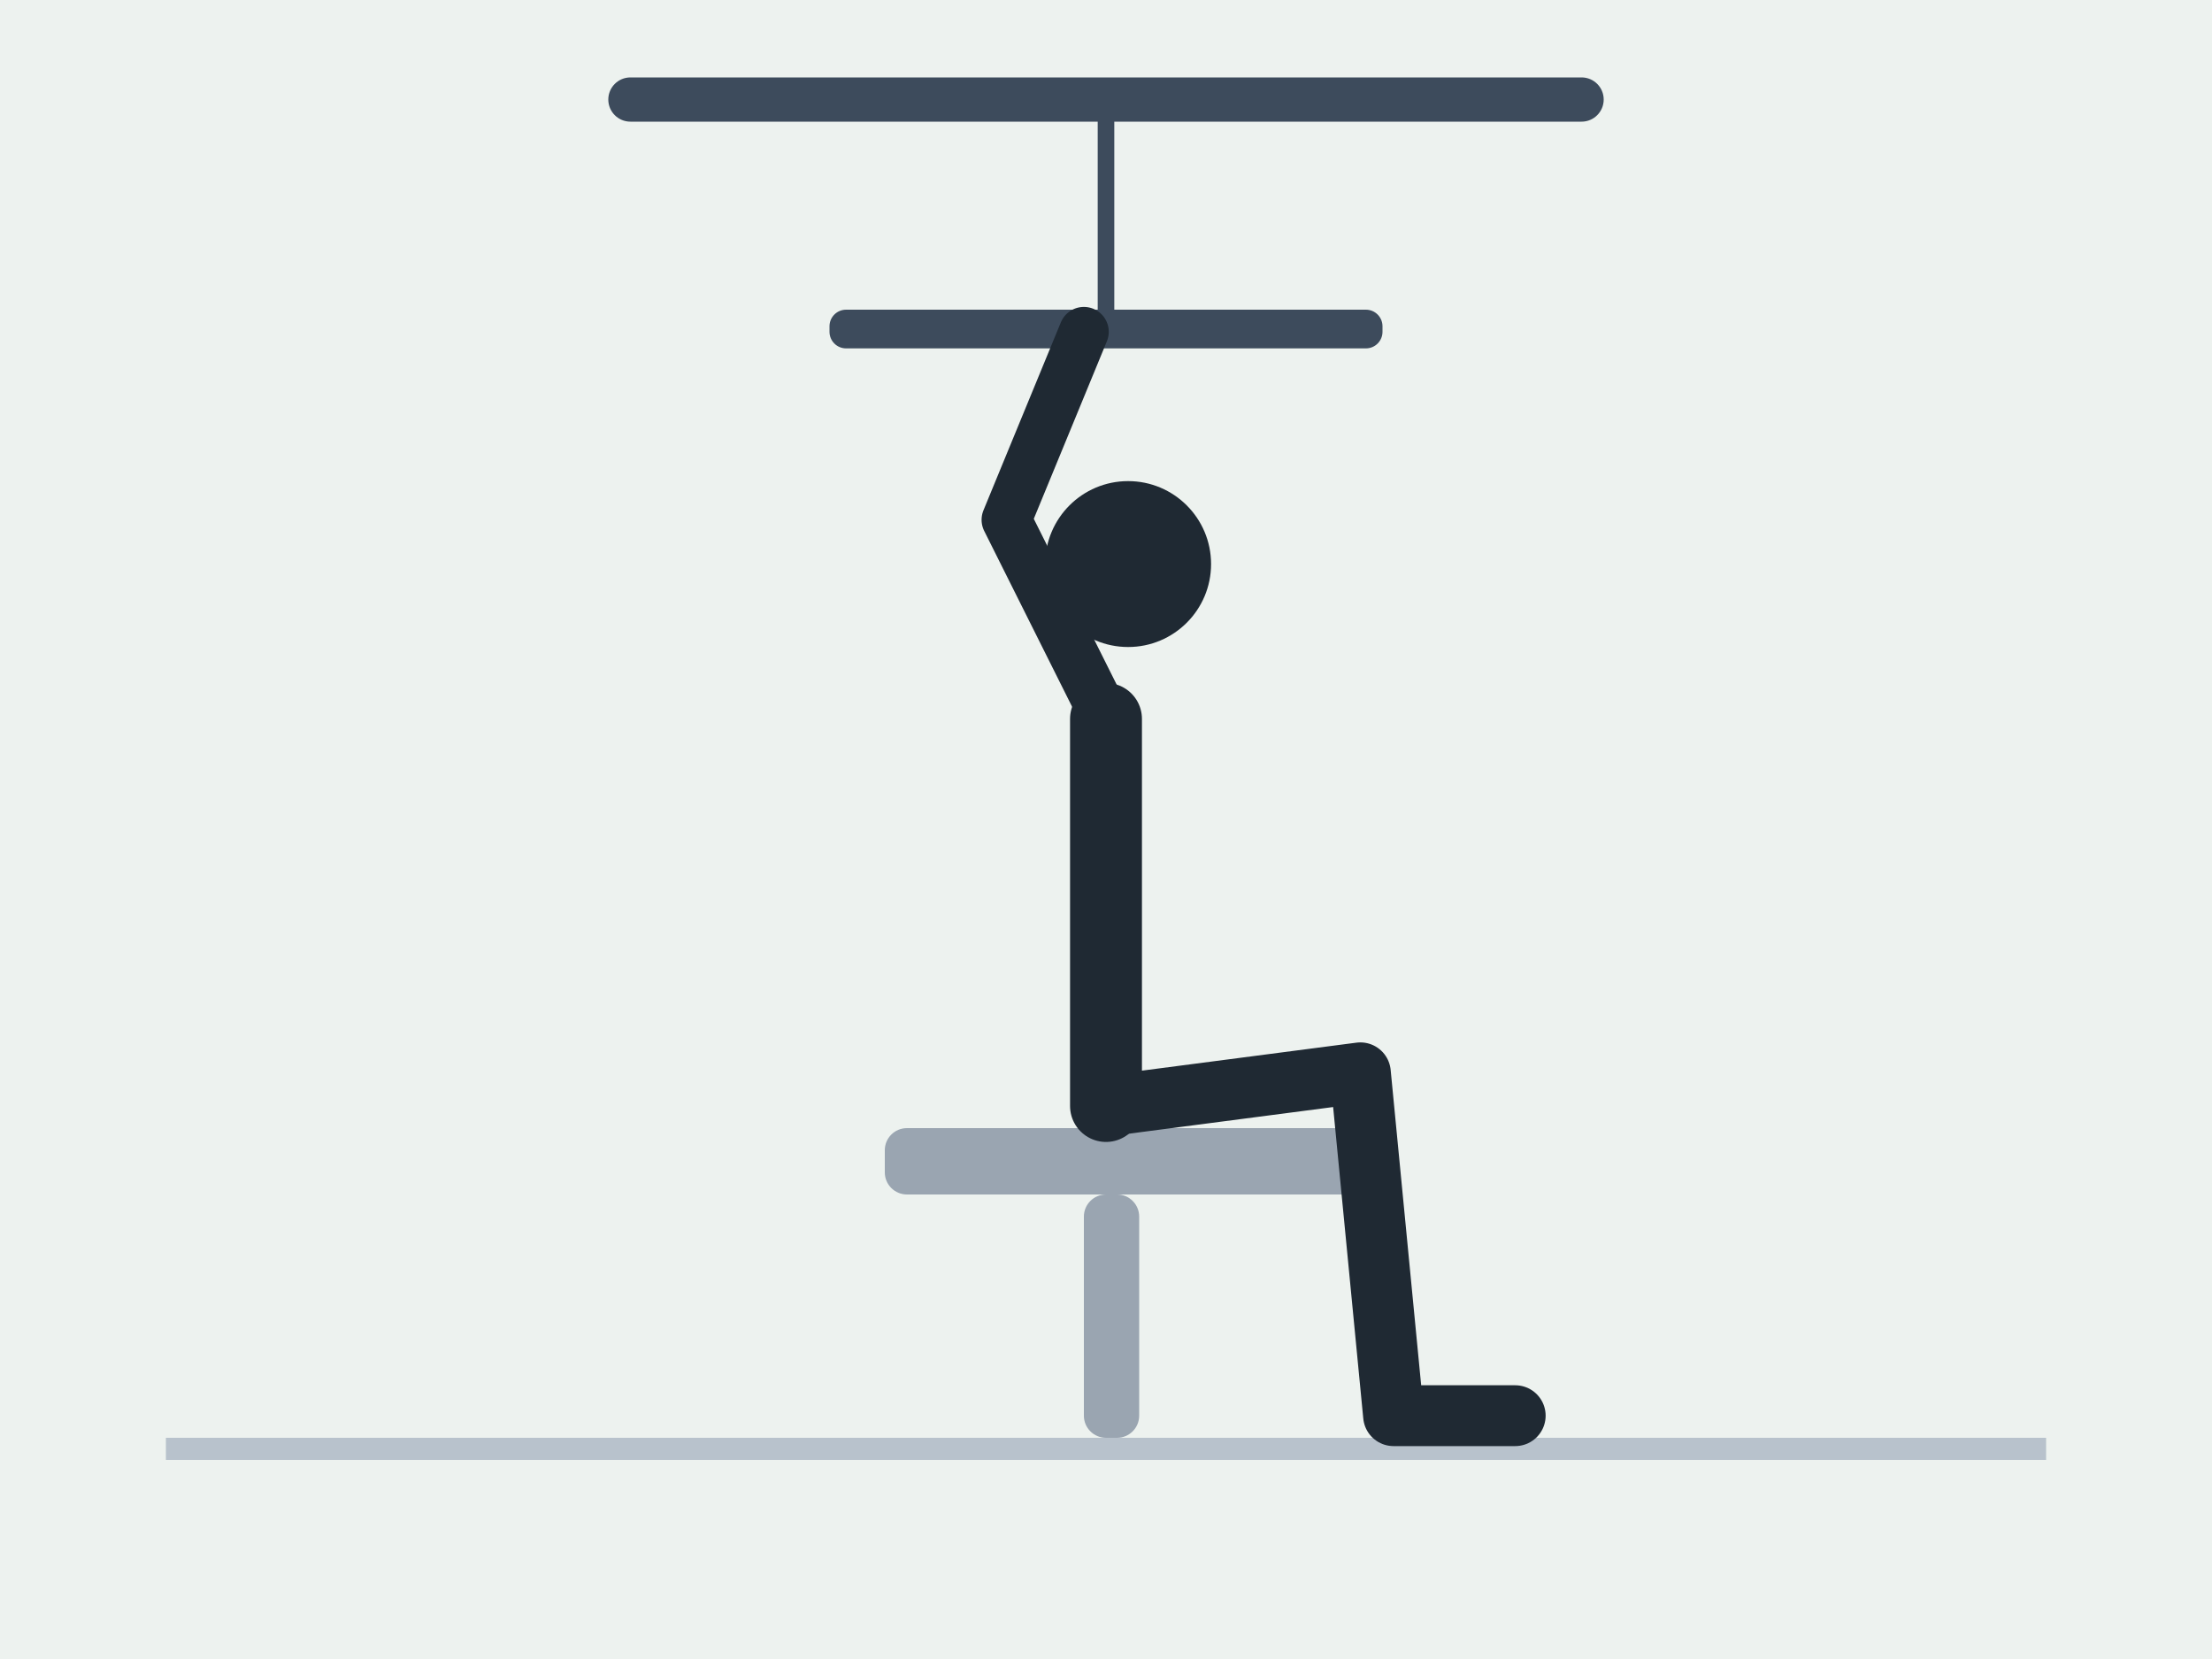
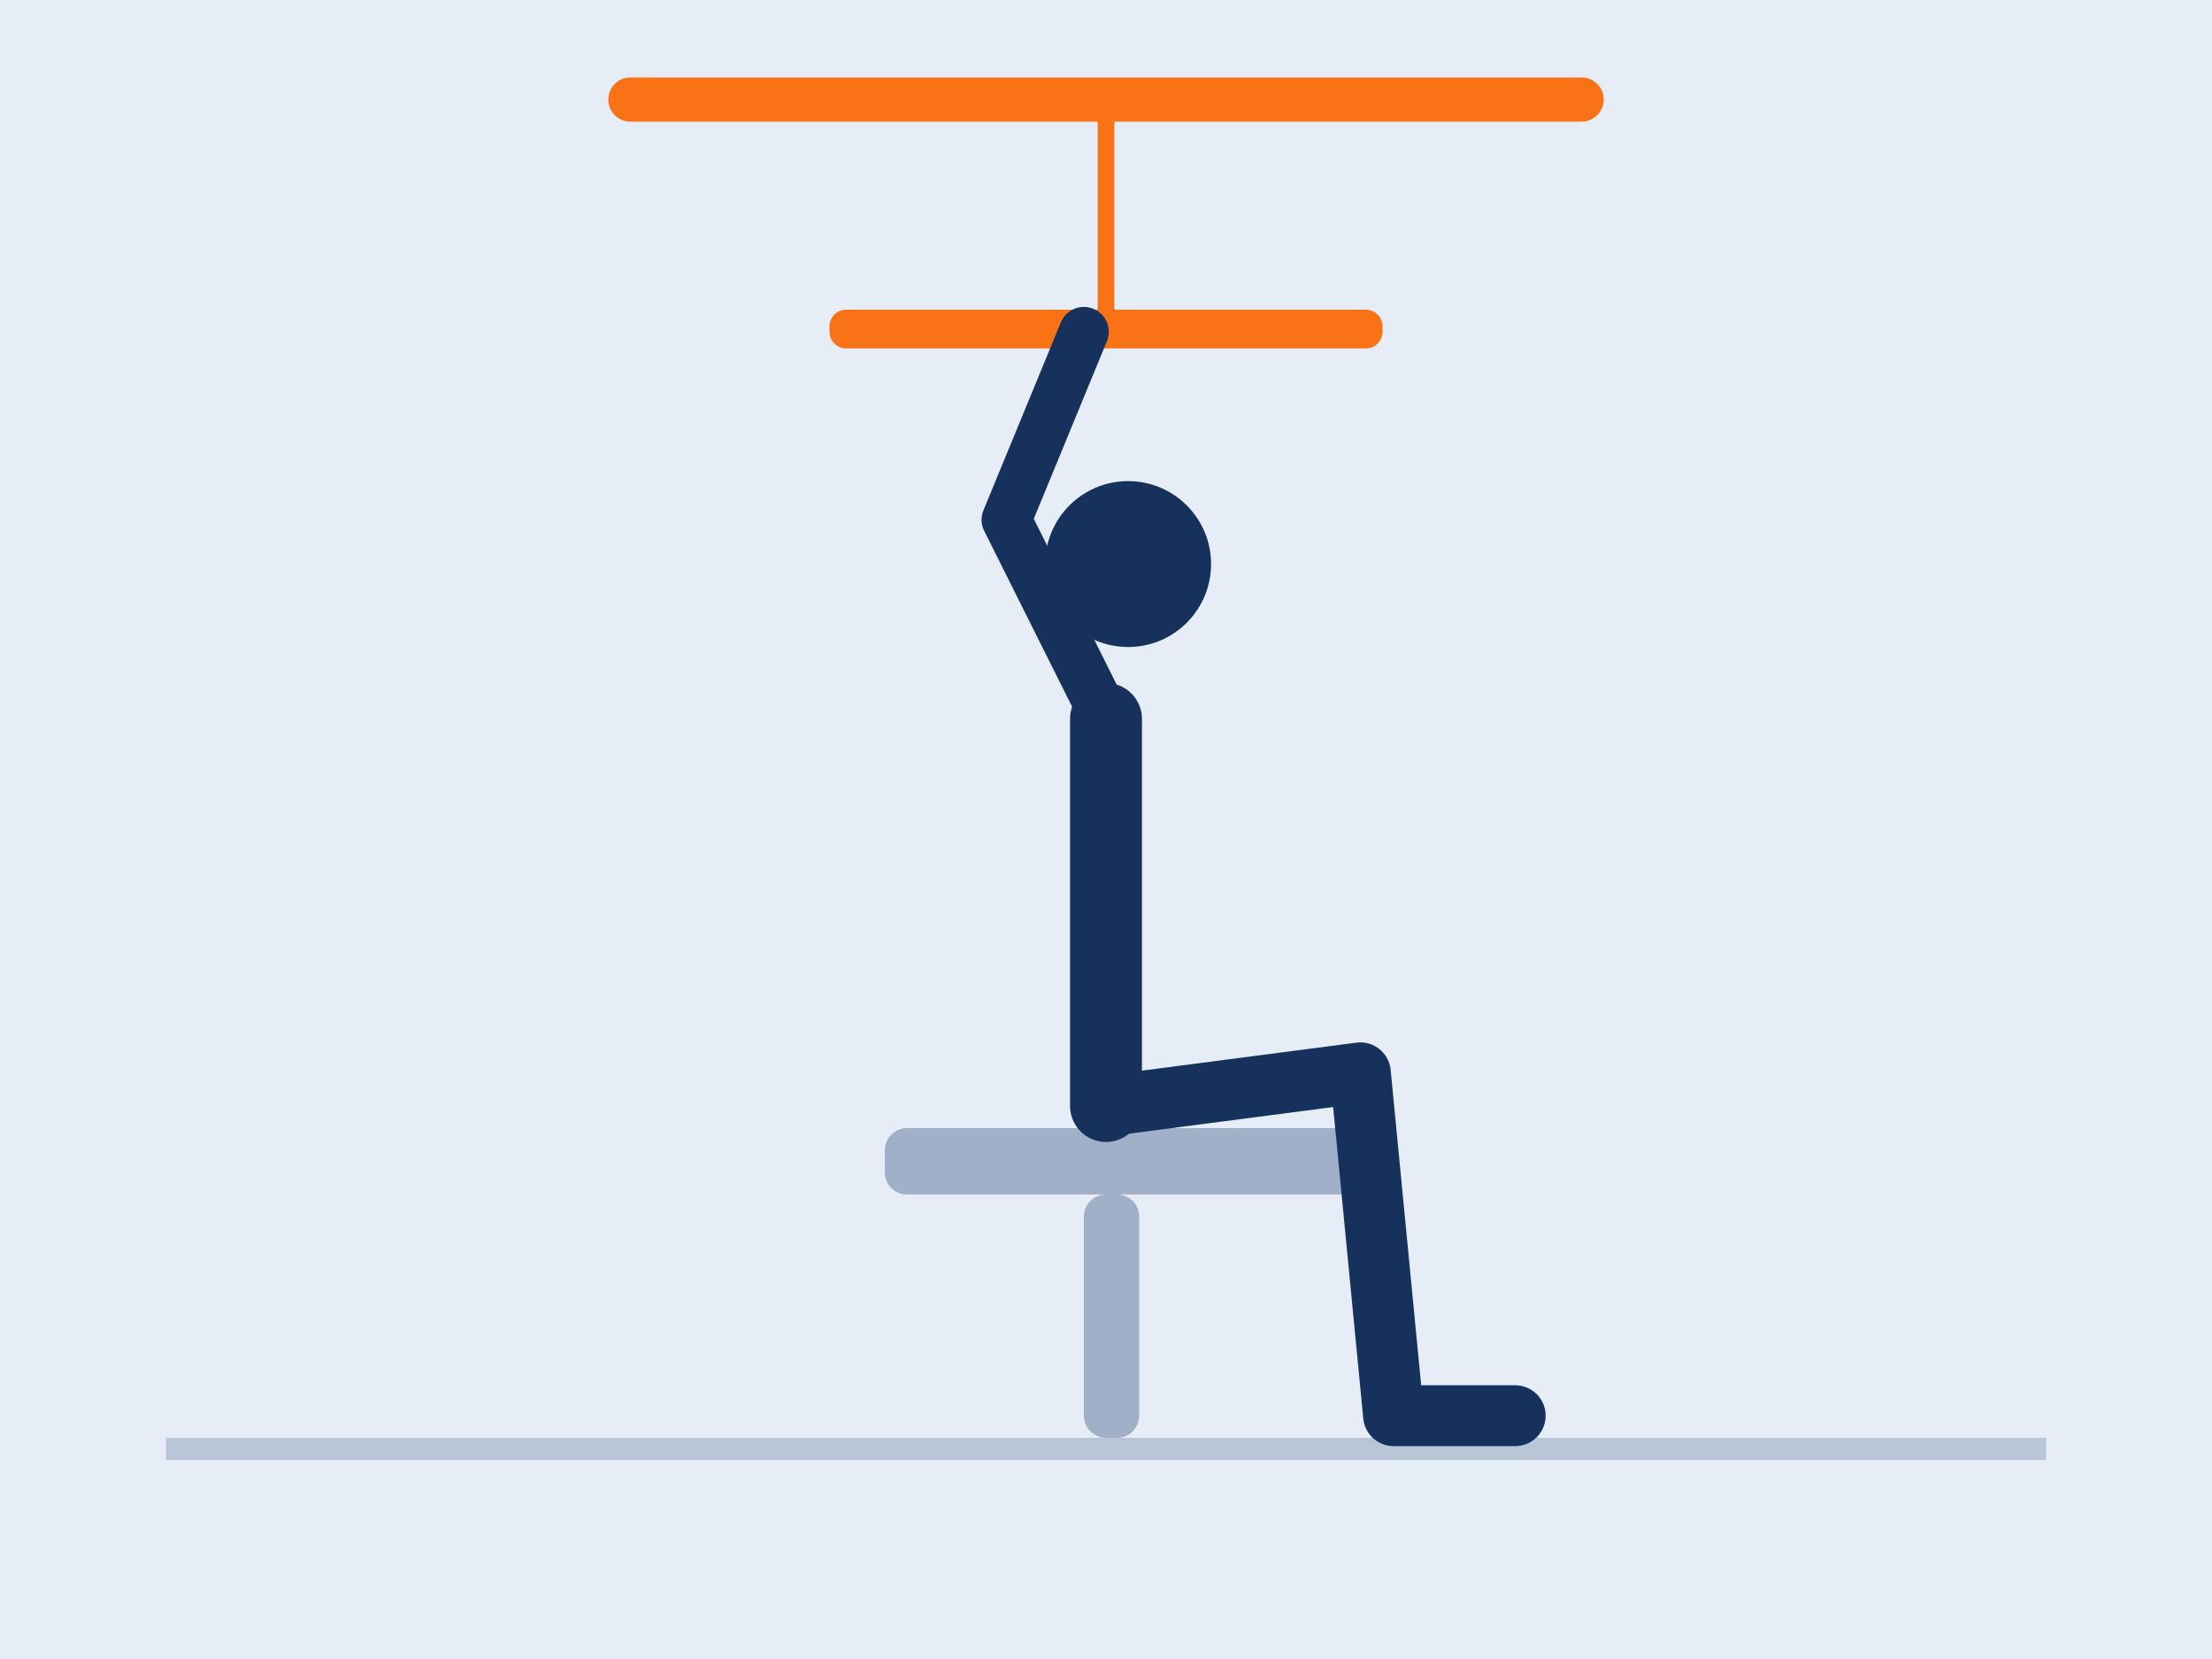
<svg xmlns="http://www.w3.org/2000/svg" viewBox="0 0 400 300" width="400" height="300">
-   <rect width="400" height="300" fill="#edf2ef" />
-   <line x1="30" y1="262" x2="370" y2="262" stroke="#b8c2cc" stroke-width="4" />
-   <rect x="110" y="14" width="180" height="8" rx="4" fill="#3d4b5c" />
-   <line x1="200" y1="22" x2="200" y2="58" stroke="#3d4b5c" stroke-width="3" stroke-linecap="round" />
-   <rect x="150" y="56" width="100" height="7" rx="3" fill="#3d4b5c" />
-   <rect x="160" y="204" width="90" height="12" rx="4" fill="#9aa5b1" />
-   <rect x="196" y="216" width="10" height="44" rx="4" fill="#9aa5b1" />
-   <polyline points="200,200 246,194 252,256 274,256" fill="none" stroke="#1f2933" stroke-width="11" stroke-linecap="round" stroke-linejoin="round" />
-   <line x1="200" y1="130" x2="200" y2="200" stroke="#1f2933" stroke-width="13" stroke-linecap="round" />
-   <polyline points="200,130 182,94 196,60" fill="none" stroke="#1f2933" stroke-width="9" stroke-linecap="round" stroke-linejoin="round" />
-   <circle cx="204" cy="102" r="15" fill="#1f2933" />
+   <rect width="400" height="300" fill="#e6edf7" />
+   <line x1="30" y1="262" x2="370" y2="262" stroke="#b9c6d8" stroke-width="4" />
+   <rect x="110" y="14" width="180" height="8" rx="4" fill="#f97316" />
+   <line x1="200" y1="22" x2="200" y2="58" stroke="#f97316" stroke-width="3" stroke-linecap="round" />
+   <rect x="150" y="56" width="100" height="7" rx="3" fill="#f97316" />
+   <rect x="160" y="204" width="90" height="12" rx="4" fill="#9fb0c8" />
+   <rect x="196" y="216" width="10" height="44" rx="4" fill="#9fb0c8" />
+   <polyline points="200,200 246,194 252,256 274,256" fill="none" stroke="#16325c" stroke-width="11" stroke-linecap="round" stroke-linejoin="round" />
+   <line x1="200" y1="130" x2="200" y2="200" stroke="#16325c" stroke-width="13" stroke-linecap="round" />
+   <polyline points="200,130 182,94 196,60" fill="none" stroke="#16325c" stroke-width="9" stroke-linecap="round" stroke-linejoin="round" />
+   <circle cx="204" cy="102" r="15" fill="#16325c" />
</svg>
